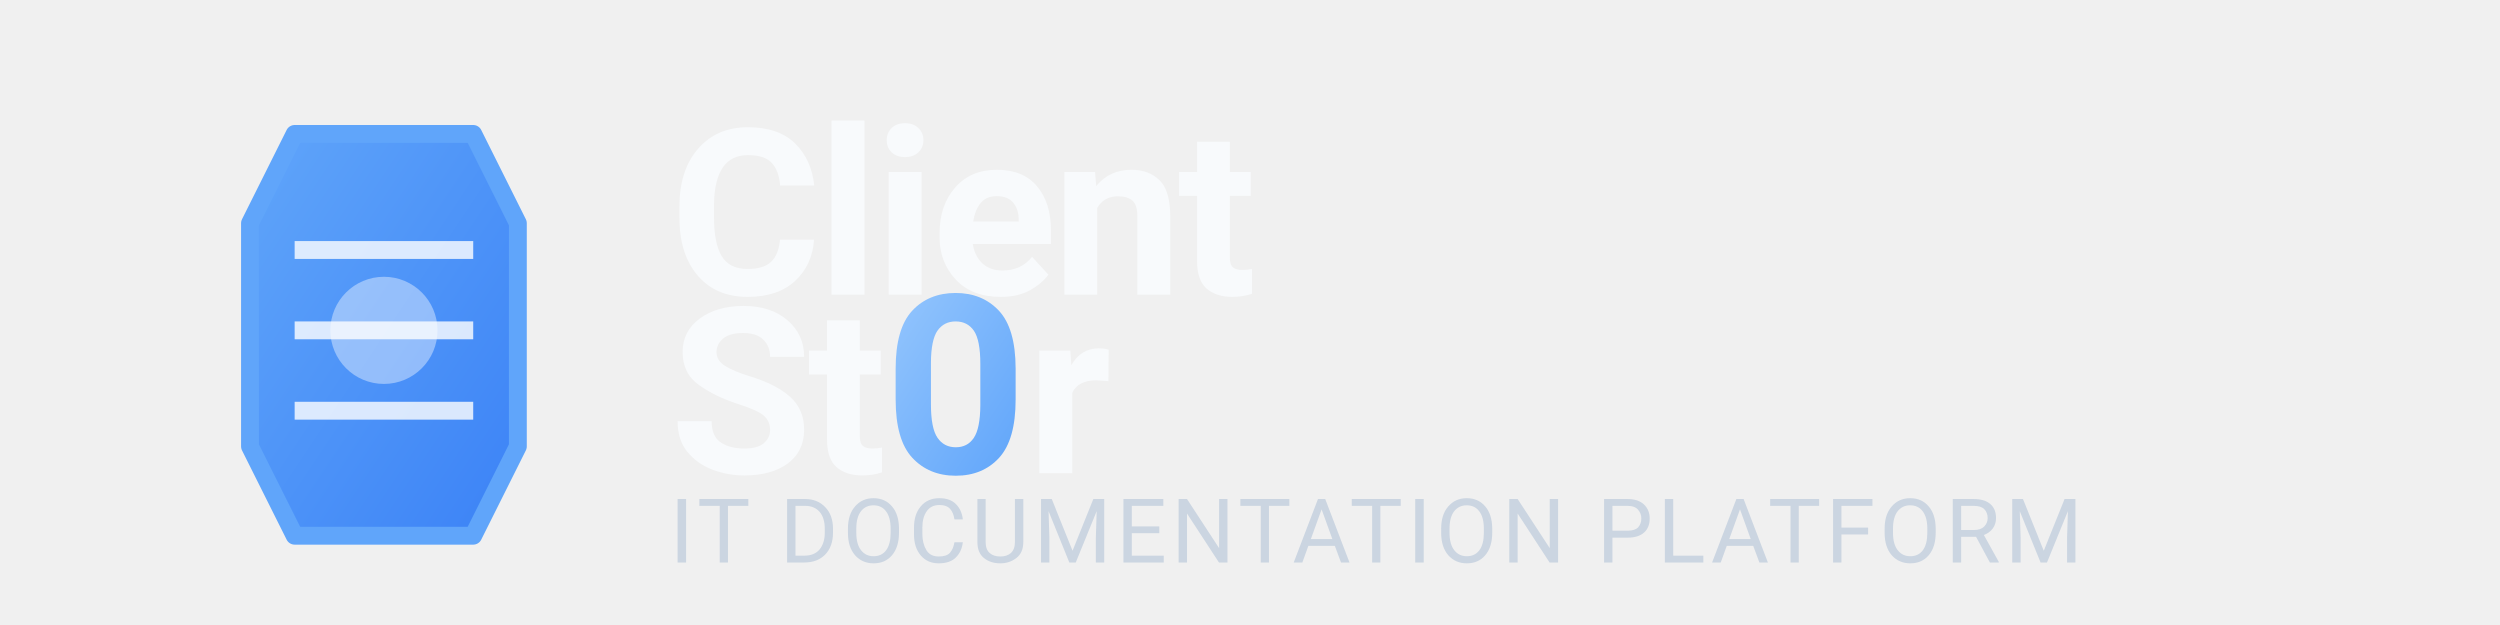
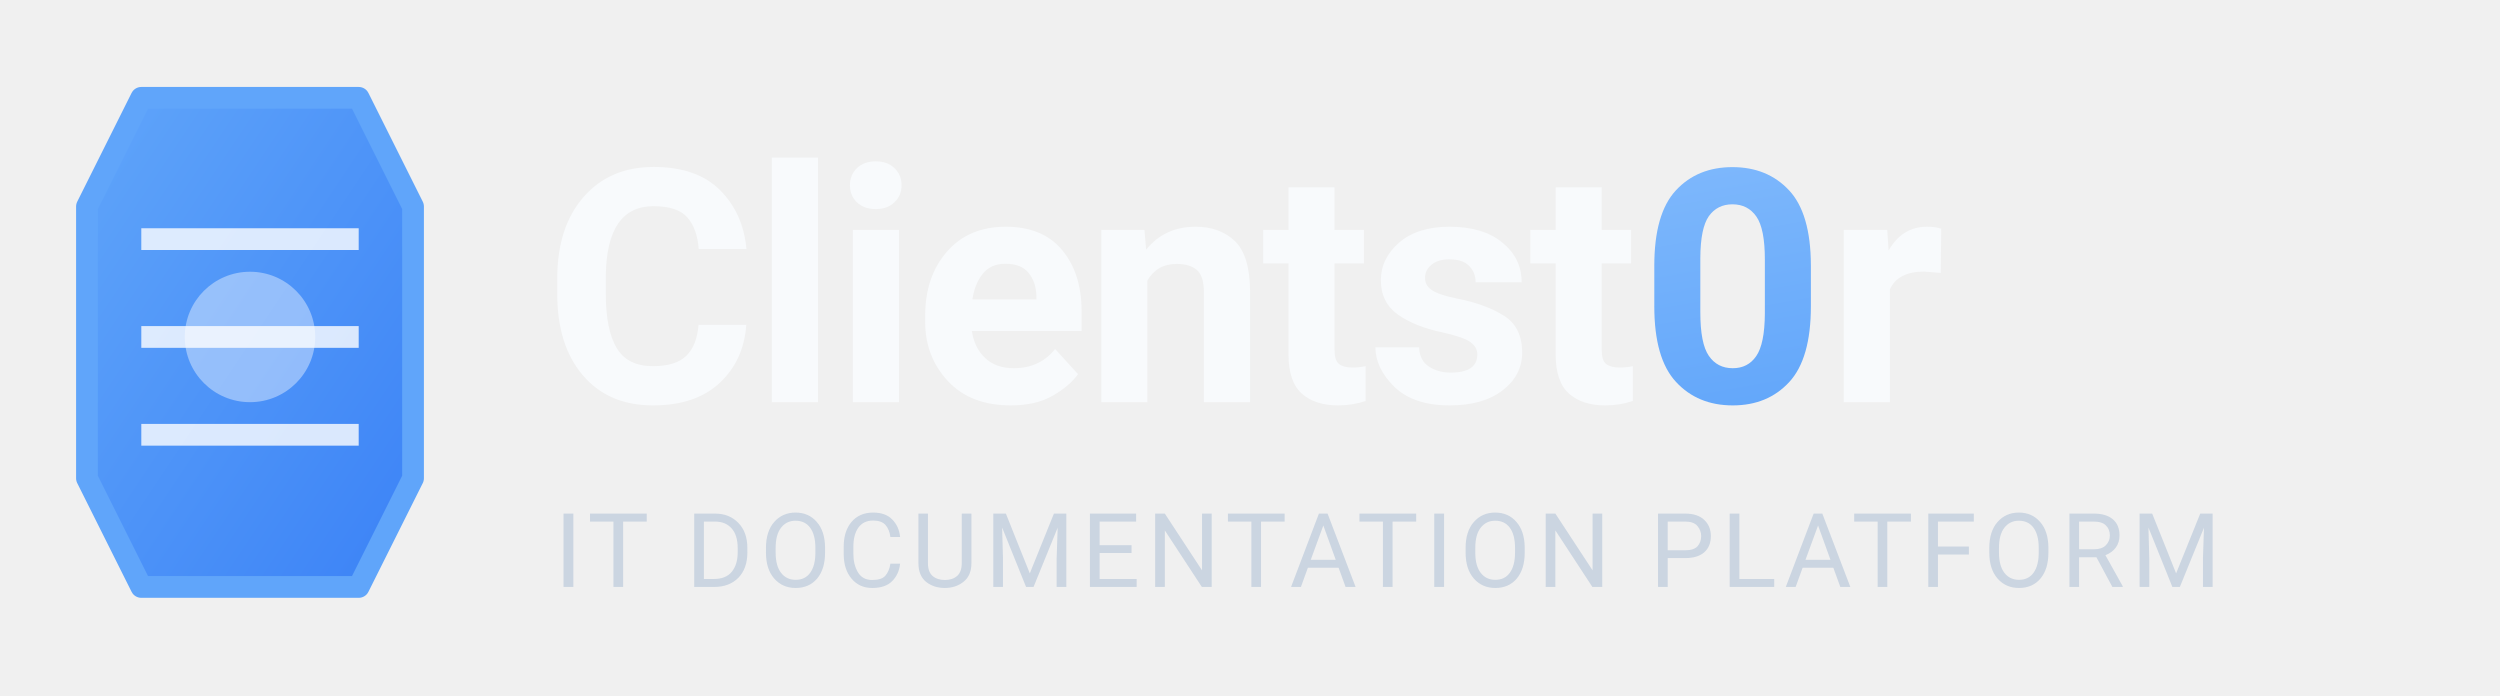
- <svg xmlns="http://www.w3.org/2000/svg" viewBox="0 0 280 70" width="280" height="70">
+ <svg xmlns="http://www.w3.org/2000/svg" viewBox="0 0 230 64" width="230" height="64">
  <defs>
    <linearGradient id="iconGradientLight" x1="0%" y1="0%" x2="100%" y2="100%">
-       <stop offset="0%" style="stop-color:#60a5fa;stop-opacity:1" />
-       <stop offset="100%" style="stop-color:#3b82f6;stop-opacity:1" />
+       <stop offset="0%" stop-color="#60a5fa" />
+       <stop offset="100%" stop-color="#3b82f6" />
    </linearGradient>
    <linearGradient id="zeroGradientLight" x1="0%" y1="0%" x2="100%" y2="100%">
-       <stop offset="0%" style="stop-color:#93c5fd;stop-opacity:1" />
-       <stop offset="100%" style="stop-color:#60a5fa;stop-opacity:1" />
+       <stop offset="0%" stop-color="#93c5fd" />
+       <stop offset="100%" stop-color="#60a5fa" />
    </linearGradient>
  </defs>
-   <g transform="translate(8, 10)">
+   <g transform="translate(-12, 4)">
    <path d="M 25 5 L 45 5 L 50 15 L 50 40 L 45 50 L 25 50 L 20 40 L 20 15 Z" fill="url(#iconGradientLight)" stroke="#60a5fa" stroke-width="2" stroke-linejoin="round" />
    <line x1="25" y1="18" x2="45" y2="18" stroke="white" stroke-width="2" opacity="0.8" />
    <line x1="25" y1="27" x2="45" y2="27" stroke="white" stroke-width="2" opacity="0.8" />
    <line x1="25" y1="36" x2="45" y2="36" stroke="white" stroke-width="2" opacity="0.8" />
    <circle cx="35" cy="27" r="6" fill="white" opacity="0.4" />
  </g>
-   <text x="75" y="33" font-family="'Segoe UI', 'Roboto', 'Arial', sans-serif" font-size="26" font-weight="600" fill="#f8fafc" letter-spacing="-0.5">Client</text>
-   <text x="75" y="53" font-family="'Segoe UI', 'Roboto', 'Arial', sans-serif" font-size="26" font-weight="600" fill="#f8fafc" letter-spacing="-0.5">St</text>
-   <text x="99" y="53" font-family="'Segoe UI', 'Roboto', 'Arial', sans-serif" font-size="28" font-weight="700" fill="url(#zeroGradientLight)" letter-spacing="-0.5">0</text>
-   <text x="115" y="53" font-family="'Segoe UI', 'Roboto', 'Arial', sans-serif" font-size="26" font-weight="600" fill="#f8fafc" letter-spacing="-0.5">r</text>
-   <text x="75" y="63" font-family="'Segoe UI', 'Roboto', 'Arial', sans-serif" font-size="10" font-weight="400" fill="#cbd5e1" letter-spacing="0.5">IT DOCUMENTATION PLATFORM</text>
+   <text x="50" y="37" font-family="'Segoe UI', 'Roboto', 'Arial', sans-serif" font-size="30" font-weight="600" fill="#f8fafc" letter-spacing="-0.5">Clientst<tspan font-weight="700" fill="url(#zeroGradientLight)">0</tspan>r</text>
+   <text x="51" y="54" font-family="'Segoe UI', 'Roboto', 'Arial', sans-serif" font-size="9.5" font-weight="400" fill="#cbd5e1" letter-spacing="0.6">IT DOCUMENTATION PLATFORM</text>
</svg>
